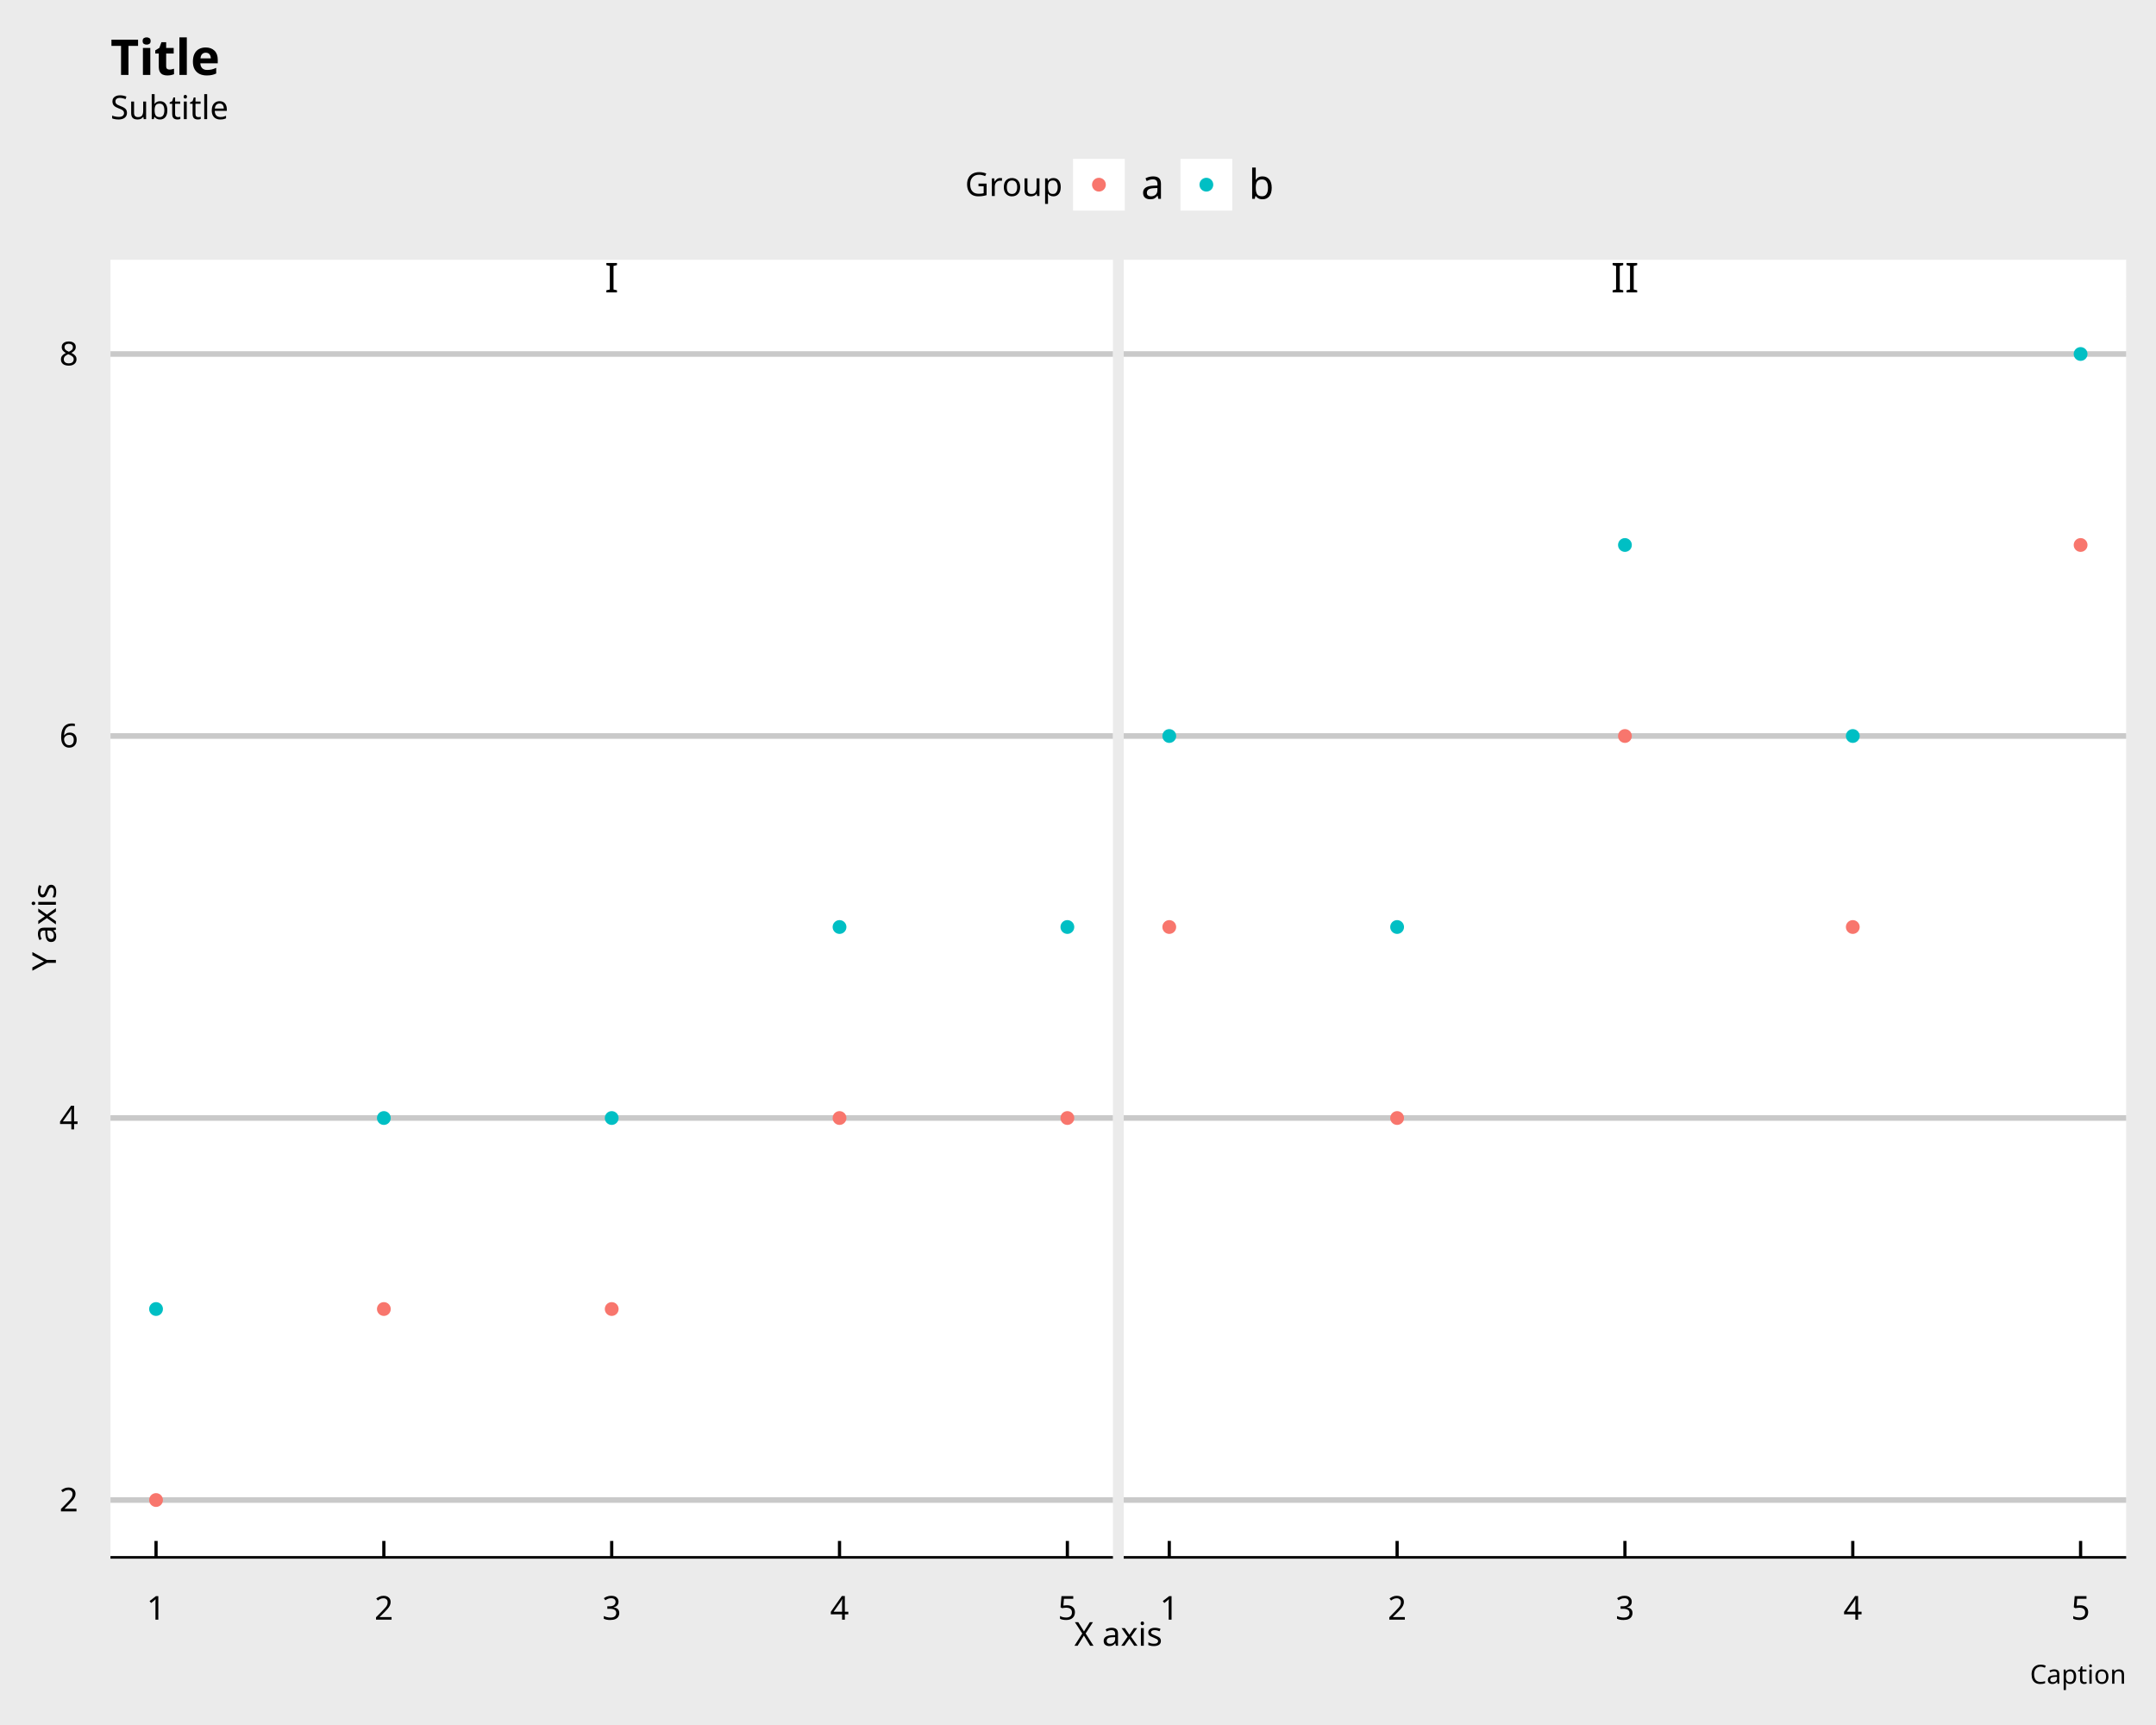
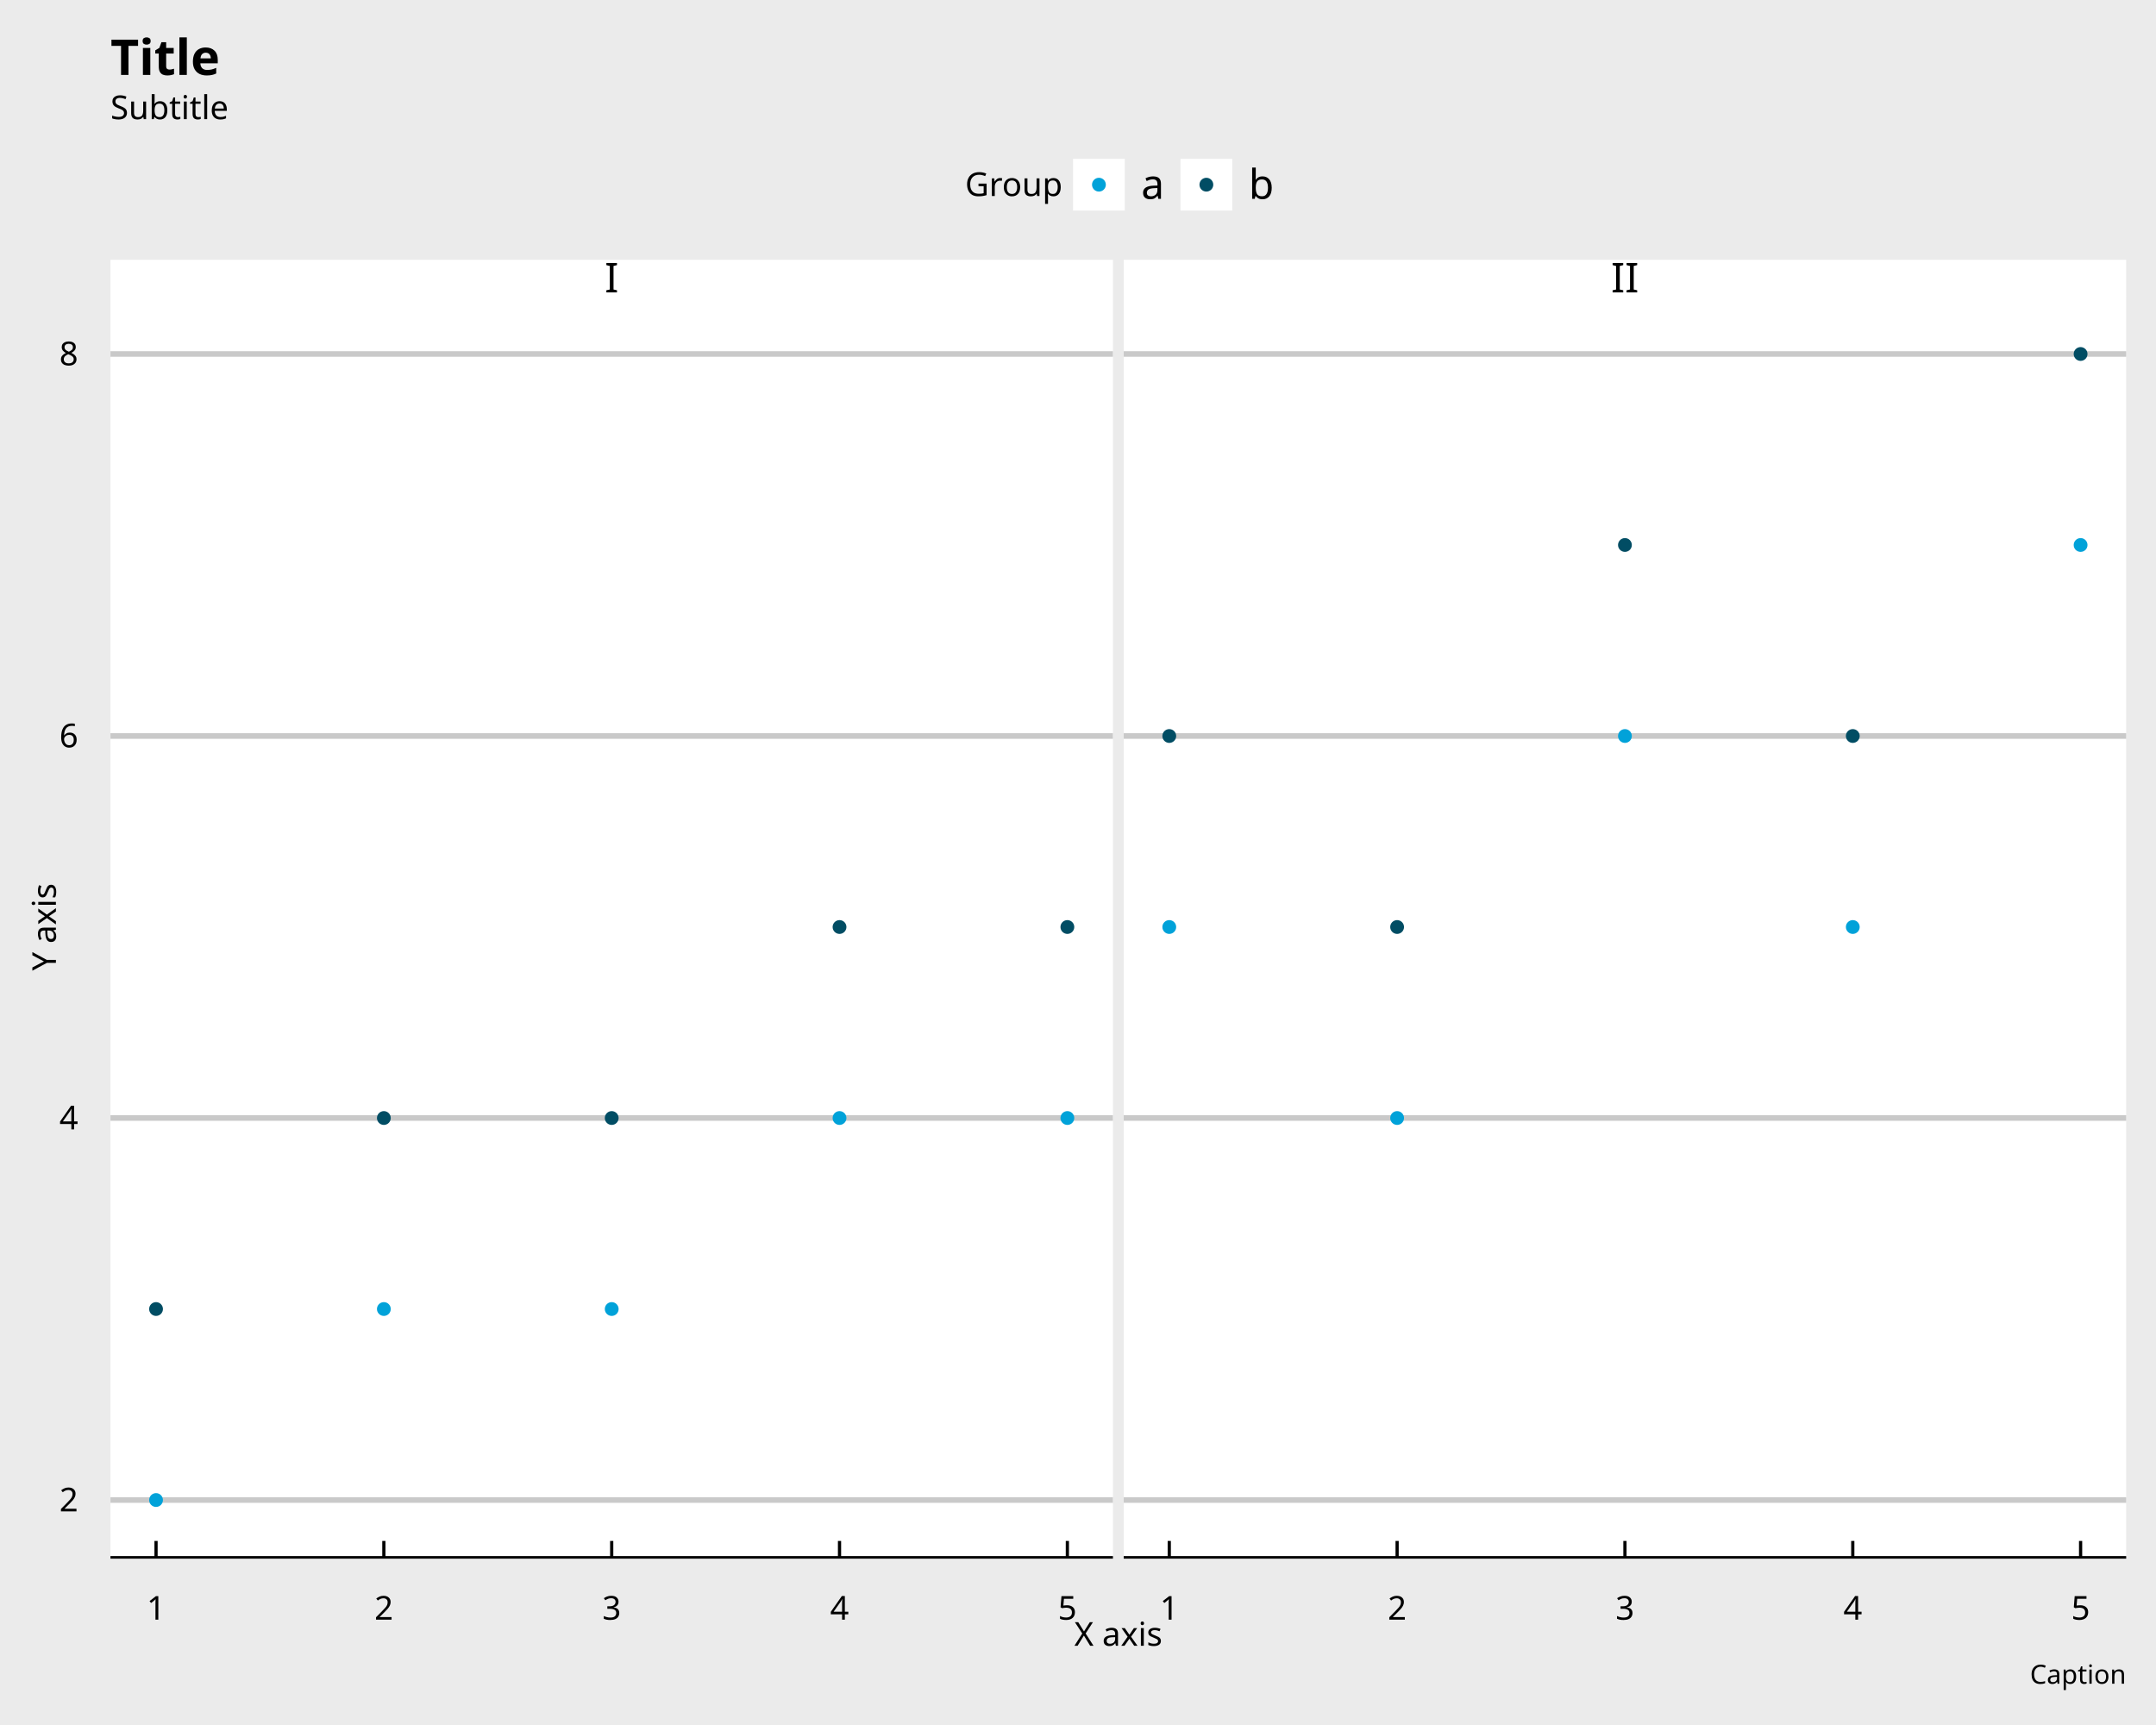
<svg xmlns="http://www.w3.org/2000/svg" class="svglite" data-engine-version="2.0" width="720.00pt" height="576.00pt" viewBox="0 0 720.00 576.00">
  <defs>
    <style type="text/css">
    .svglite line, .svglite polyline, .svglite polygon, .svglite path, .svglite rect, .svglite circle {
      fill: none;
      stroke: #000000;
      stroke-linecap: round;
      stroke-linejoin: round;
      stroke-miterlimit: 10.00;
    }
  </style>
  </defs>
  <rect width="100%" height="100%" style="stroke: none; fill: #FFFFFF;" />
  <defs>
    <clipPath id="cpMC4wMHw3MjAuMDB8MC4wMHw1NzYuMDA=">
      <rect x="0.00" y="0.00" width="720.00" height="576.00" />
    </clipPath>
  </defs>
  <g clip-path="url(#cpMC4wMHw3MjAuMDB8MC4wMHw1NzYuMDA=)">
    <rect x="-0" y="0.00" width="720.00" height="576.00" style="stroke-width: 1.07; stroke: none; fill: #EBEBEB;" />
  </g>
  <defs>
    <clipPath id="cpMzYuODl8MzcxLjY3fDk5LjA2fDUyMC4wMg==">
      <rect x="36.89" y="99.06" width="334.77" height="420.95" />
    </clipPath>
  </defs>
  <g clip-path="url(#cpMzYuODl8MzcxLjY3fDk5LjA2fDUyMC4wMg==)">
    <rect x="36.89" y="99.06" width="334.77" height="420.95" style="stroke-width: 1.07; stroke: none; fill: #FFFFFF;" />
    <polyline points="36.89,500.88 371.67,500.88 " style="stroke-width: 1.87; stroke: #C9C9C9; stroke-linecap: butt;" />
    <polyline points="36.89,373.32 371.67,373.32 " style="stroke-width: 1.87; stroke: #C9C9C9; stroke-linecap: butt;" />
    <polyline points="36.89,245.76 371.67,245.76 " style="stroke-width: 1.87; stroke: #C9C9C9; stroke-linecap: butt;" />
    <polyline points="36.89,118.20 371.67,118.20 " style="stroke-width: 1.87; stroke: #C9C9C9; stroke-linecap: butt;" />
-     <circle cx="52.11" cy="500.88" r="1.95" style="stroke-width: 0.71; stroke: #F8766D; fill: #F8766D;" />
-     <circle cx="204.28" cy="437.10" r="1.95" style="stroke-width: 0.71; stroke: #F8766D; fill: #F8766D;" />
-     <circle cx="356.45" cy="373.32" r="1.95" style="stroke-width: 0.71; stroke: #F8766D; fill: #F8766D;" />
-     <circle cx="128.19" cy="437.10" r="1.95" style="stroke-width: 0.71; stroke: #F8766D; fill: #F8766D;" />
-     <circle cx="280.36" cy="373.32" r="1.95" style="stroke-width: 0.71; stroke: #F8766D; fill: #F8766D;" />
-     <circle cx="52.11" cy="437.10" r="1.95" style="stroke-width: 0.71; stroke: #00BFC4; fill: #00BFC4;" />
-     <circle cx="204.28" cy="373.32" r="1.95" style="stroke-width: 0.71; stroke: #00BFC4; fill: #00BFC4;" />
-     <circle cx="356.45" cy="309.54" r="1.95" style="stroke-width: 0.71; stroke: #00BFC4; fill: #00BFC4;" />
-     <circle cx="128.19" cy="373.32" r="1.95" style="stroke-width: 0.71; stroke: #00BFC4; fill: #00BFC4;" />
-     <circle cx="280.36" cy="309.54" r="1.95" style="stroke-width: 0.71; stroke: #00BFC4; fill: #00BFC4;" />
+     <circle cx="52.11" cy="500.88" r="1.95" style="stroke-width: 0.71; stroke: #01A2D9; fill: #01A2D9;" />
+     <circle cx="204.28" cy="437.10" r="1.95" style="stroke-width: 0.71; stroke: #01A2D9; fill: #01A2D9;" />
+     <circle cx="356.45" cy="373.32" r="1.95" style="stroke-width: 0.71; stroke: #01A2D9; fill: #01A2D9;" />
+     <circle cx="128.19" cy="437.10" r="1.95" style="stroke-width: 0.71; stroke: #01A2D9; fill: #01A2D9;" />
+     <circle cx="280.36" cy="373.32" r="1.95" style="stroke-width: 0.71; stroke: #01A2D9; fill: #01A2D9;" />
+     <circle cx="52.11" cy="437.10" r="1.95" style="stroke-width: 0.71; stroke: #014D64; fill: #014D64;" />
+     <circle cx="204.28" cy="373.32" r="1.95" style="stroke-width: 0.71; stroke: #014D64; fill: #014D64;" />
+     <circle cx="356.45" cy="309.54" r="1.95" style="stroke-width: 0.71; stroke: #014D64; fill: #014D64;" />
+     <circle cx="128.19" cy="373.32" r="1.95" style="stroke-width: 0.71; stroke: #014D64; fill: #014D64;" />
+     <circle cx="280.36" cy="309.54" r="1.95" style="stroke-width: 0.71; stroke: #014D64; fill: #014D64;" />
  </g>
  <g clip-path="url(#cpMC4wMHw3MjAuMDB8MC4wMHw1NzYuMDA=)">
</g>
  <defs>
    <clipPath id="cpMzc1LjI3fDcxMC4wNHw5OS4wNnw1MjAuMDI=">
      <rect x="375.27" y="99.06" width="334.77" height="420.95" />
    </clipPath>
  </defs>
  <g clip-path="url(#cpMzc1LjI3fDcxMC4wNHw5OS4wNnw1MjAuMDI=)">
    <rect x="375.27" y="99.06" width="334.77" height="420.95" style="stroke-width: 1.07; stroke: none; fill: #FFFFFF;" />
    <polyline points="375.27,500.88 710.04,500.88 " style="stroke-width: 1.87; stroke: #C9C9C9; stroke-linecap: butt;" />
    <polyline points="375.27,373.32 710.04,373.32 " style="stroke-width: 1.87; stroke: #C9C9C9; stroke-linecap: butt;" />
    <polyline points="375.27,245.76 710.04,245.76 " style="stroke-width: 1.87; stroke: #C9C9C9; stroke-linecap: butt;" />
    <polyline points="375.27,118.20 710.04,118.20 " style="stroke-width: 1.87; stroke: #C9C9C9; stroke-linecap: butt;" />
-     <circle cx="466.57" cy="373.32" r="1.95" style="stroke-width: 0.71; stroke: #F8766D; fill: #F8766D;" />
-     <circle cx="618.74" cy="309.54" r="1.95" style="stroke-width: 0.71; stroke: #F8766D; fill: #F8766D;" />
-     <circle cx="390.48" cy="309.54" r="1.95" style="stroke-width: 0.71; stroke: #F8766D; fill: #F8766D;" />
-     <circle cx="542.65" cy="245.76" r="1.95" style="stroke-width: 0.71; stroke: #F8766D; fill: #F8766D;" />
-     <circle cx="694.82" cy="181.98" r="1.95" style="stroke-width: 0.71; stroke: #F8766D; fill: #F8766D;" />
-     <circle cx="466.57" cy="309.54" r="1.95" style="stroke-width: 0.71; stroke: #00BFC4; fill: #00BFC4;" />
-     <circle cx="618.74" cy="245.76" r="1.95" style="stroke-width: 0.71; stroke: #00BFC4; fill: #00BFC4;" />
-     <circle cx="390.48" cy="245.76" r="1.95" style="stroke-width: 0.71; stroke: #00BFC4; fill: #00BFC4;" />
-     <circle cx="542.65" cy="181.98" r="1.95" style="stroke-width: 0.71; stroke: #00BFC4; fill: #00BFC4;" />
-     <circle cx="694.82" cy="118.20" r="1.95" style="stroke-width: 0.71; stroke: #00BFC4; fill: #00BFC4;" />
+     <circle cx="466.57" cy="373.32" r="1.95" style="stroke-width: 0.71; stroke: #01A2D9; fill: #01A2D9;" />
+     <circle cx="618.74" cy="309.54" r="1.95" style="stroke-width: 0.71; stroke: #01A2D9; fill: #01A2D9;" />
+     <circle cx="390.48" cy="309.54" r="1.95" style="stroke-width: 0.71; stroke: #01A2D9; fill: #01A2D9;" />
+     <circle cx="542.65" cy="245.76" r="1.95" style="stroke-width: 0.71; stroke: #01A2D9; fill: #01A2D9;" />
+     <circle cx="694.82" cy="181.98" r="1.95" style="stroke-width: 0.71; stroke: #01A2D9; fill: #01A2D9;" />
+     <circle cx="466.57" cy="309.54" r="1.95" style="stroke-width: 0.71; stroke: #014D64; fill: #014D64;" />
+     <circle cx="618.74" cy="245.76" r="1.95" style="stroke-width: 0.71; stroke: #014D64; fill: #014D64;" />
+     <circle cx="390.48" cy="245.76" r="1.95" style="stroke-width: 0.71; stroke: #014D64; fill: #014D64;" />
+     <circle cx="542.65" cy="181.98" r="1.95" style="stroke-width: 0.71; stroke: #014D64; fill: #014D64;" />
+     <circle cx="694.82" cy="118.20" r="1.95" style="stroke-width: 0.71; stroke: #014D64; fill: #014D64;" />
  </g>
  <g clip-path="url(#cpMC4wMHw3MjAuMDB8MC4wMHw1NzYuMDA=)">
</g>
  <defs>
    <clipPath id="cpMzYuODl8MzcxLjY3fDg2Ljc1fDk5LjA2">
      <rect x="36.89" y="86.75" width="334.77" height="12.32" />
    </clipPath>
  </defs>
  <g clip-path="url(#cpMzYuODl8MzcxLjY3fDg2Ljc1fDk5LjA2)">
    <rect x="36.89" y="86.75" width="334.77" height="12.32" style="stroke-width: 1.07; stroke: none; fill: #FFFFFF;" />
    <text x="204.28" y="97.64" text-anchor="middle" style="font-size: 13.75px; font-family: sans;" textLength="3.82px" lengthAdjust="spacingAndGlyphs">I</text>
  </g>
  <g clip-path="url(#cpMC4wMHw3MjAuMDB8MC4wMHw1NzYuMDA=)">
</g>
  <defs>
    <clipPath id="cpMzc1LjI3fDcxMC4wNHw4Ni43NXw5OS4wNg==">
      <rect x="375.27" y="86.75" width="334.77" height="12.32" />
    </clipPath>
  </defs>
  <g clip-path="url(#cpMzc1LjI3fDcxMC4wNHw4Ni43NXw5OS4wNg==)">
    <rect x="375.27" y="86.75" width="334.77" height="12.32" style="stroke-width: 1.07; stroke: none; fill: #FFFFFF;" />
    <text x="542.65" y="97.64" text-anchor="middle" style="font-size: 13.75px; font-family: sans;" textLength="7.64px" lengthAdjust="spacingAndGlyphs">II</text>
  </g>
  <g clip-path="url(#cpMC4wMHw3MjAuMDB8MC4wMHw1NzYuMDA=)">
    <polyline points="36.89,520.02 371.67,520.02 " style="stroke-width: 0.85; stroke-linecap: butt;" />
    <polyline points="52.11,514.54 52.11,520.02 " style="stroke-width: 1.07; stroke-linecap: butt;" />
    <polyline points="128.19,514.54 128.19,520.02 " style="stroke-width: 1.07; stroke-linecap: butt;" />
    <polyline points="204.28,514.54 204.28,520.02 " style="stroke-width: 1.07; stroke-linecap: butt;" />
    <polyline points="280.36,514.54 280.36,520.02 " style="stroke-width: 1.07; stroke-linecap: butt;" />
    <polyline points="356.45,514.54 356.45,520.02 " style="stroke-width: 1.07; stroke-linecap: butt;" />
    <text x="52.11" y="540.83" text-anchor="middle" style="font-size: 11.00px; font-family: sans;" textLength="6.12px" lengthAdjust="spacingAndGlyphs">1</text>
    <text x="128.19" y="540.83" text-anchor="middle" style="font-size: 11.00px; font-family: sans;" textLength="6.12px" lengthAdjust="spacingAndGlyphs">2</text>
    <text x="204.28" y="540.83" text-anchor="middle" style="font-size: 11.00px; font-family: sans;" textLength="6.12px" lengthAdjust="spacingAndGlyphs">3</text>
    <text x="280.36" y="540.83" text-anchor="middle" style="font-size: 11.00px; font-family: sans;" textLength="6.12px" lengthAdjust="spacingAndGlyphs">4</text>
    <text x="356.45" y="540.83" text-anchor="middle" style="font-size: 11.00px; font-family: sans;" textLength="6.12px" lengthAdjust="spacingAndGlyphs">5</text>
    <polyline points="375.27,520.02 710.04,520.02 " style="stroke-width: 0.85; stroke-linecap: butt;" />
    <polyline points="390.48,514.54 390.48,520.02 " style="stroke-width: 1.07; stroke-linecap: butt;" />
    <polyline points="466.57,514.54 466.57,520.02 " style="stroke-width: 1.07; stroke-linecap: butt;" />
    <polyline points="542.65,514.54 542.65,520.02 " style="stroke-width: 1.07; stroke-linecap: butt;" />
    <polyline points="618.74,514.54 618.74,520.02 " style="stroke-width: 1.07; stroke-linecap: butt;" />
    <polyline points="694.82,514.54 694.82,520.02 " style="stroke-width: 1.07; stroke-linecap: butt;" />
    <text x="390.48" y="540.83" text-anchor="middle" style="font-size: 11.00px; font-family: sans;" textLength="6.12px" lengthAdjust="spacingAndGlyphs">1</text>
    <text x="466.57" y="540.83" text-anchor="middle" style="font-size: 11.00px; font-family: sans;" textLength="6.12px" lengthAdjust="spacingAndGlyphs">2</text>
    <text x="542.65" y="540.83" text-anchor="middle" style="font-size: 11.00px; font-family: sans;" textLength="6.12px" lengthAdjust="spacingAndGlyphs">3</text>
    <text x="618.74" y="540.83" text-anchor="middle" style="font-size: 11.00px; font-family: sans;" textLength="6.12px" lengthAdjust="spacingAndGlyphs">4</text>
    <text x="694.82" y="540.83" text-anchor="middle" style="font-size: 11.00px; font-family: sans;" textLength="6.12px" lengthAdjust="spacingAndGlyphs">5</text>
    <text x="19.82" y="504.67" style="font-size: 11.00px; font-family: sans;" textLength="6.12px" lengthAdjust="spacingAndGlyphs">2</text>
    <text x="19.82" y="377.11" style="font-size: 11.00px; font-family: sans;" textLength="6.12px" lengthAdjust="spacingAndGlyphs">4</text>
    <text x="19.82" y="249.54" style="font-size: 11.00px; font-family: sans;" textLength="6.12px" lengthAdjust="spacingAndGlyphs">6</text>
    <text x="19.82" y="121.98" style="font-size: 11.00px; font-family: sans;" textLength="6.12px" lengthAdjust="spacingAndGlyphs">8</text>
    <text x="373.47" y="549.54" text-anchor="middle" style="font-size: 11.00px; font-family: sans;" textLength="29.96px" lengthAdjust="spacingAndGlyphs">X axis</text>
    <text transform="translate(18.67,309.54) rotate(-90)" text-anchor="middle" style="font-size: 11.00px; font-family: sans;" textLength="29.96px" lengthAdjust="spacingAndGlyphs">Y axis</text>
    <rect x="316.81" y="47.55" width="113.31" height="28.24" style="stroke-width: 1.07; stroke: none; fill: #EBEBEB;" />
    <text x="322.29" y="65.45" style="font-size: 11.00px; font-family: sans;" textLength="30.58px" lengthAdjust="spacingAndGlyphs">Group</text>
    <rect x="358.35" y="53.03" width="17.28" height="17.28" style="stroke-width: 1.07; stroke: none; fill: #FFFFFF;" />
-     <circle cx="366.99" cy="61.67" r="1.95" style="stroke-width: 0.71; stroke: #F8766D; fill: #F8766D;" />
+     <circle cx="366.99" cy="61.67" r="1.95" style="stroke-width: 0.71; stroke: #01A2D9; fill: #01A2D9;" />
    <rect x="394.23" y="53.03" width="17.28" height="17.28" style="stroke-width: 1.07; stroke: none; fill: #FFFFFF;" />
-     <circle cx="402.87" cy="61.67" r="1.95" style="stroke-width: 0.71; stroke: #00BFC4; fill: #00BFC4;" />
+     <circle cx="402.87" cy="61.67" r="1.95" style="stroke-width: 0.71; stroke: #014D64; fill: #014D64;" />
    <text x="381.11" y="66.40" style="font-size: 13.75px; font-family: sans;" textLength="7.65px" lengthAdjust="spacingAndGlyphs">a</text>
    <text x="416.99" y="66.40" style="font-size: 13.75px; font-family: sans;" textLength="7.65px" lengthAdjust="spacingAndGlyphs">b</text>
    <text x="36.89" y="39.79" style="font-size: 11.00px; font-family: sans;" textLength="36.69px" lengthAdjust="spacingAndGlyphs">Subtitle</text>
    <text x="36.89" y="25.02" style="font-size: 16.50px; font-weight: bold; font-family: sans;" textLength="31.17px" lengthAdjust="spacingAndGlyphs">Title</text>
    <text x="710.04" y="562.22" text-anchor="end" style="font-size: 8.80px; font-family: sans;" textLength="30.33px" lengthAdjust="spacingAndGlyphs">Caption</text>
  </g>
</svg>
